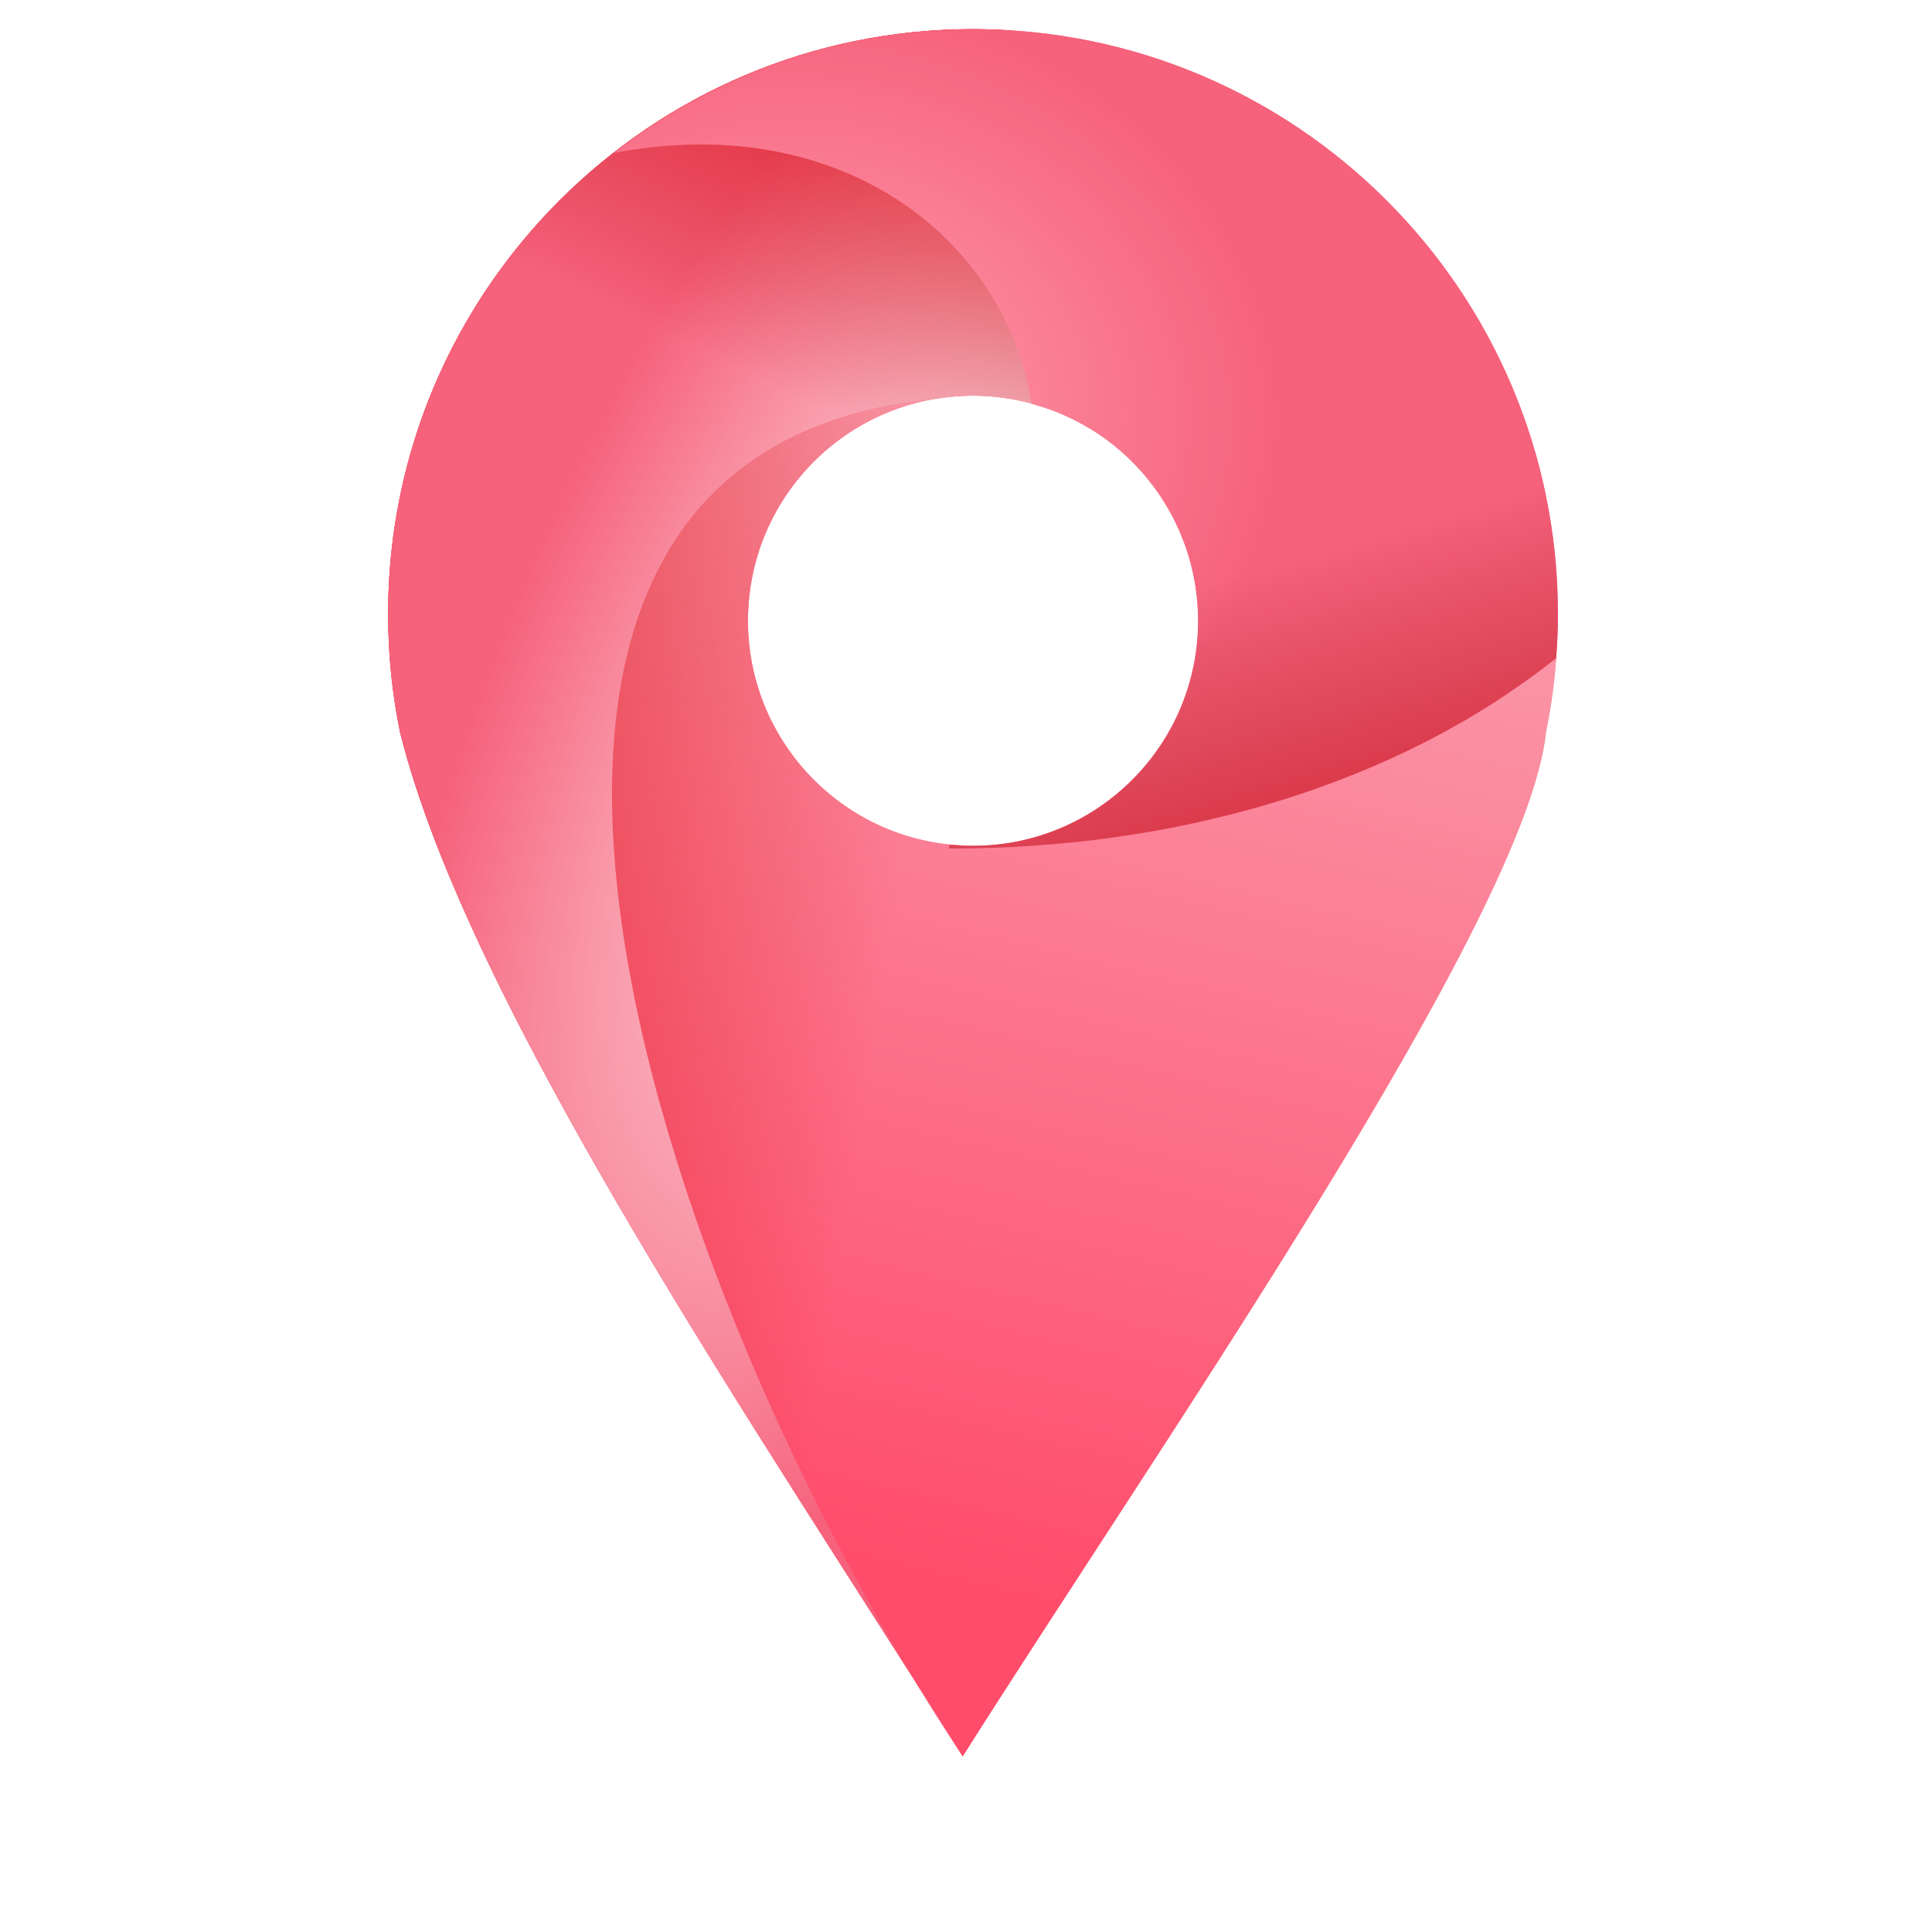
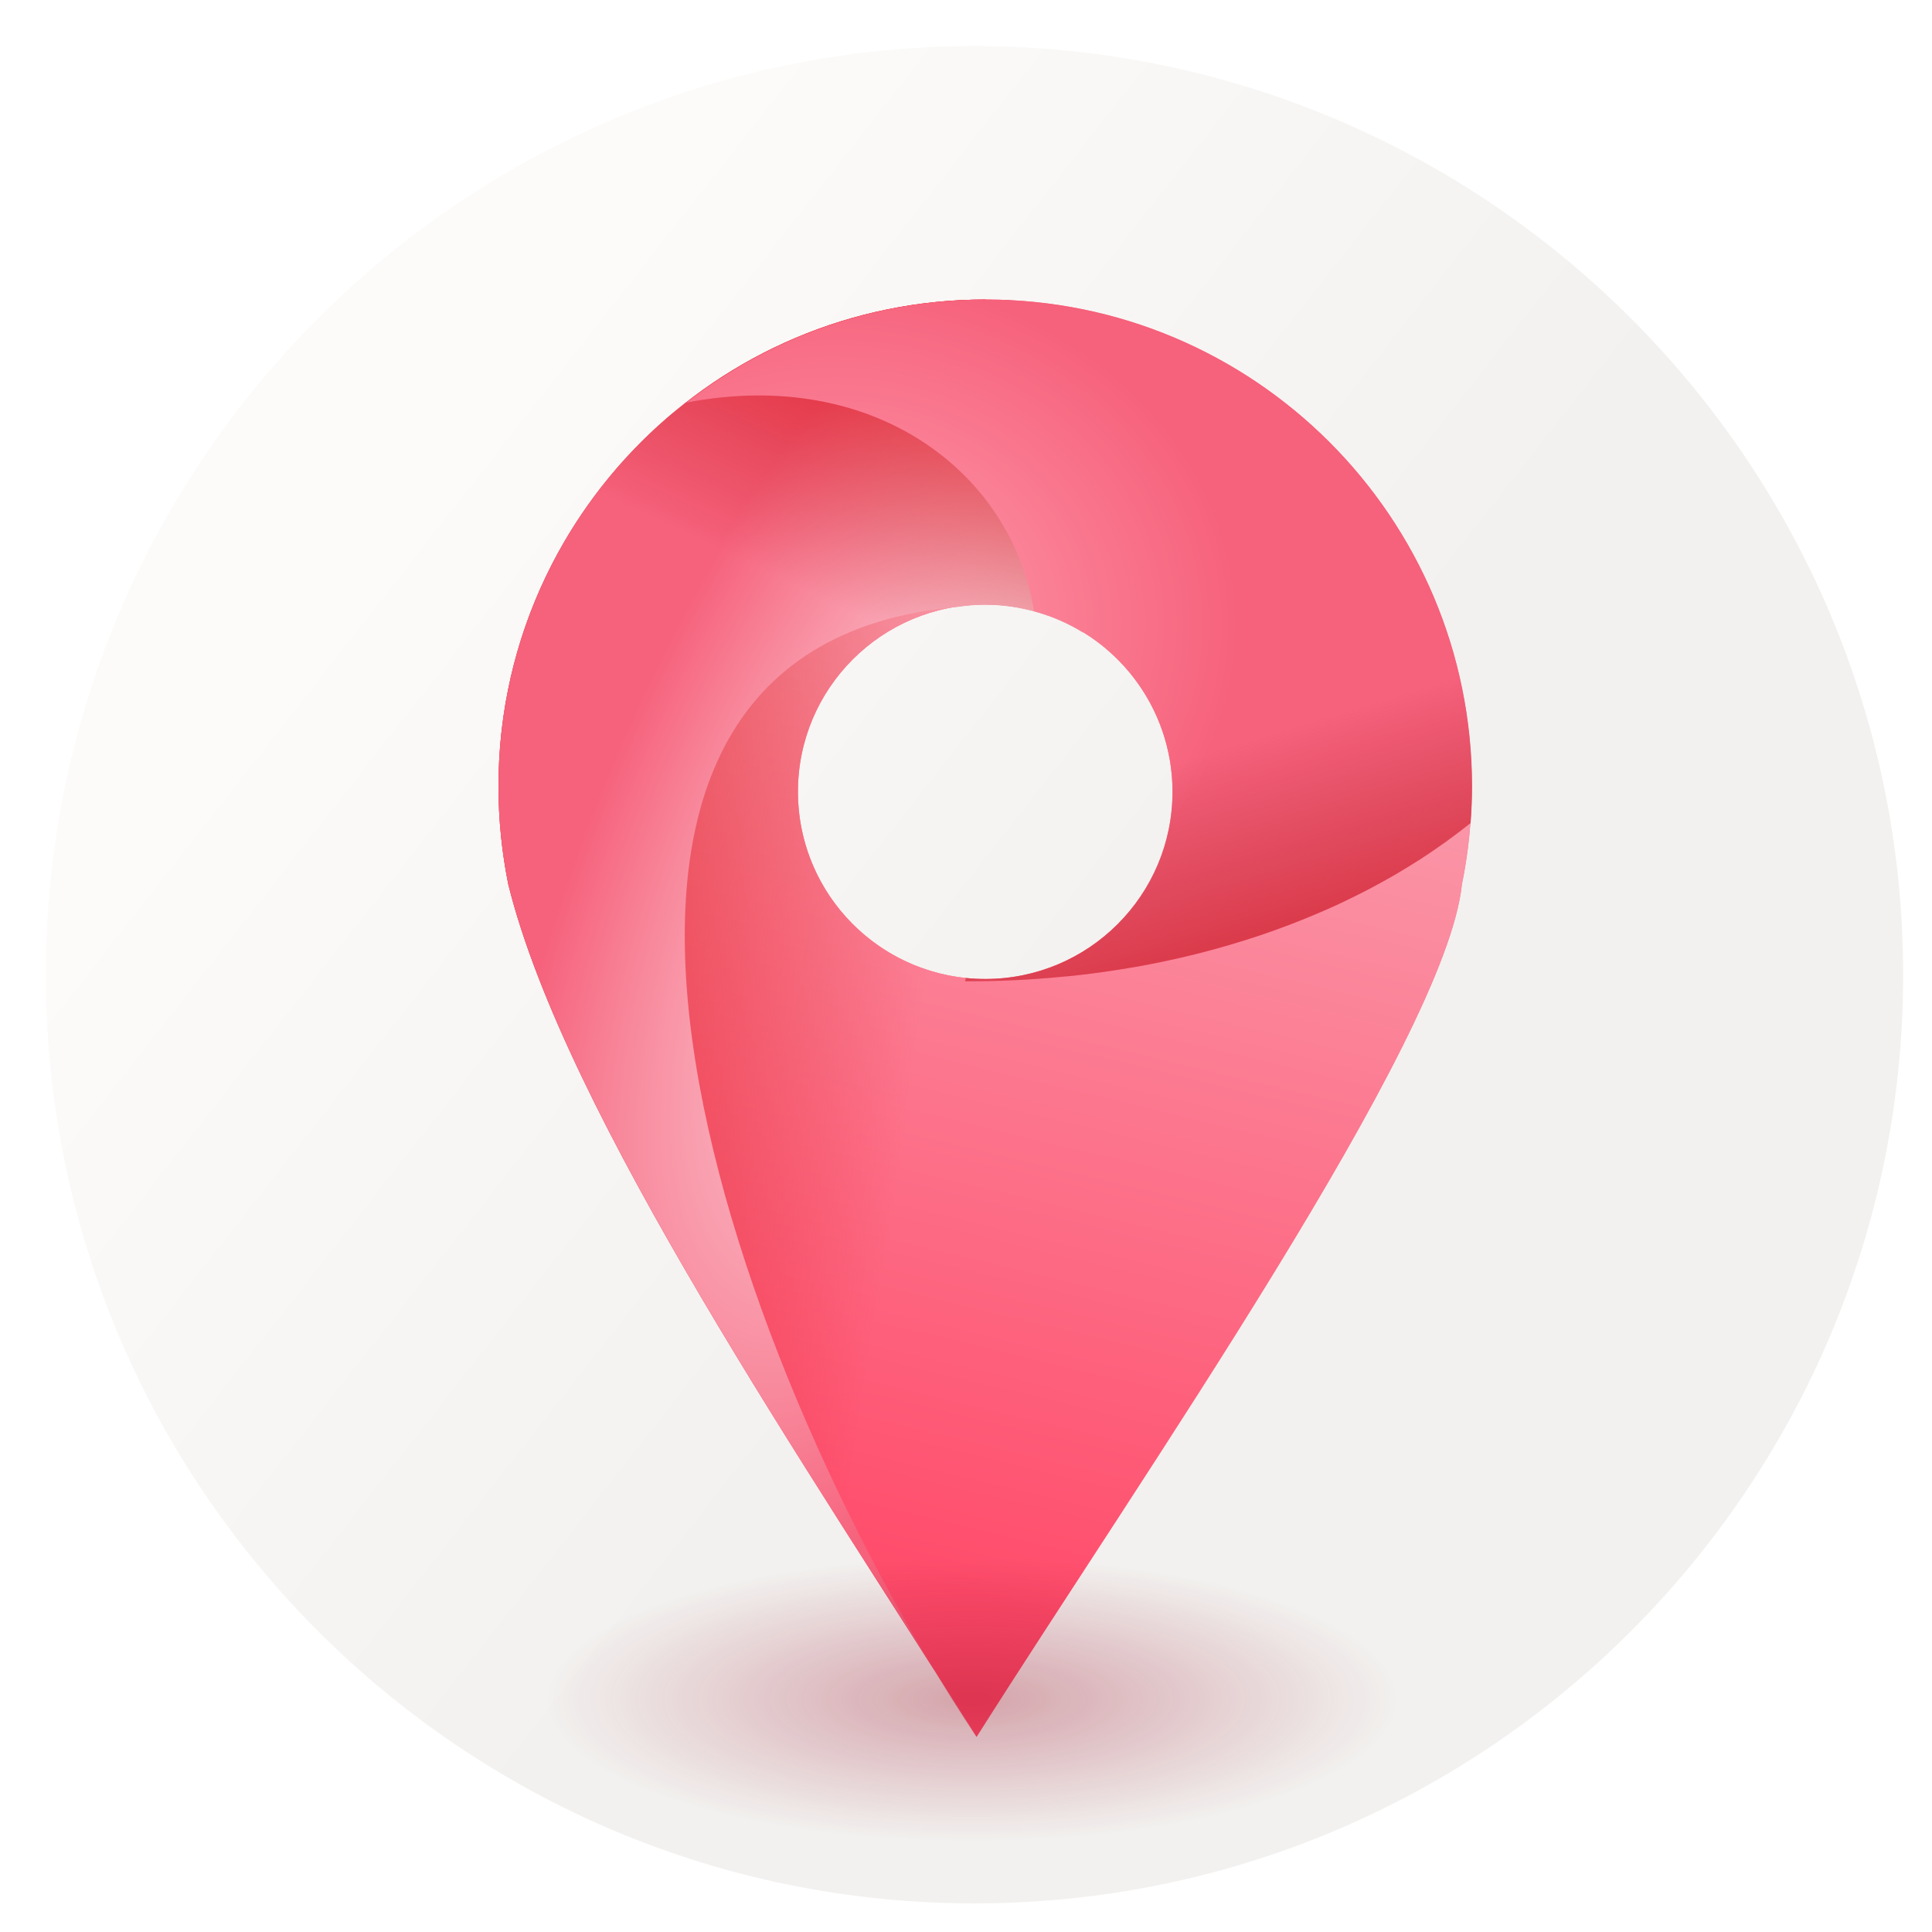
<svg xmlns="http://www.w3.org/2000/svg" xmlns:xlink="http://www.w3.org/1999/xlink" width="64" height="64" viewBox="0 0 16.933 16.933" version="1.1" id="svg8">
  <defs id="defs2">
+     <linearGradient id="linearGradient1081">
+       <stop style="stop-color:#95021c;stop-opacity:1;" offset="0" id="stop1077" />
+       <stop style="stop-color:#95021c;stop-opacity:0;" offset="1" id="stop1079" />
+     </linearGradient>
+     <linearGradient id="linearGradient1049">
+       <stop style="stop-color:#fcfbf9;stop-opacity:1" offset="0" id="stop1045" />
+       <stop style="stop-color:#f2f1ef;stop-opacity:1" offset="1" id="stop1047" />
+     </linearGradient>
+     <linearGradient id="linearGradient3866">
+       <stop style="stop-color:#000000;stop-opacity:0.521" offset="0" id="stop3868" />
+       <stop style="stop-color:#2883c3;stop-opacity:0;" offset="1" id="stop3870" />
+     </linearGradient>
+     <linearGradient id="linearGradient3874">
+       <stop style="stop-color:#000d0e;stop-opacity:0.841;" offset="0" id="stop3876" />
+       <stop style="stop-color:#000000;stop-opacity:0;" offset="1" id="stop3878" />
+     </linearGradient>
+     <clipPath clipPathUnits="userSpaceOnUse" id="clipPath4178">
+       <circle r="225" cy="222.68" cx="204.317" id="circle4180" style="opacity:1;fill:#1c5266;fill-opacity:0.191;fill-rule:evenodd;stroke:none;stroke-width:3.334;stroke-linecap:butt;stroke-linejoin:miter;stroke-miterlimit:4;stroke-dasharray:none;stroke-dashoffset:0;stroke-opacity:1" />
+     </clipPath>
+     <clipPath clipPathUnits="userSpaceOnUse" id="clipPath4178-1">
+       <circle r="225" cy="222.68" cx="204.317" id="circle4180-7" style="opacity:1;fill:#1c5266;fill-opacity:0.191;fill-rule:evenodd;stroke:none;stroke-width:3.334;stroke-linecap:butt;stroke-linejoin:miter;stroke-miterlimit:4;stroke-dasharray:none;stroke-dashoffset:0;stroke-opacity:1" />
+     </clipPath>
+     <linearGradient id="linearGradient5048-8">
+       <stop offset="0" style="stop-color:#000000;stop-opacity:0" id="stop5050-4" />
+       <stop offset="0.5" style="stop-color:#000000;stop-opacity:1" id="stop5056-7" />
+       <stop offset="1" style="stop-color:#000000;stop-opacity:0" id="stop5052-0-1" />
+     </linearGradient>
+     <linearGradient id="linearGradient5060-29">
+       <stop offset="0" style="stop-color:#000000;stop-opacity:1" id="stop5062-9" />
+       <stop offset="1" style="stop-color:#000000;stop-opacity:0" id="stop5064-08" />
+     </linearGradient>
+     <linearGradient id="linearGradient4050-7">
+       <stop id="stop4052-6" offset="0" style="stop-color:#ffffff;stop-opacity:0.669;" />
+       <stop id="stop4054-0" offset="1" style="stop-color:#ffffff;stop-opacity:0;" />
+     </linearGradient>
+     <linearGradient gradientUnits="userSpaceOnUse" id="linearGradient4132-3" x1="-5.32" x2="-50.521" gradientTransform="matrix(0,-1,-1,0,0,0)">
+       <stop offset="0" stop-color="#f65454" id="stop29-7" />
+       <stop offset="1" stop-color="#740000" id="stop31-0" />
+     </linearGradient>
+     <linearGradient gradientUnits="userSpaceOnUse" id="linearGradient3298-8-9" x1="-39.333" x2="-1.643" gradientTransform="matrix(0,-1,-1,0,0,0)">
+       <stop offset="0" stop-color="#791235" id="stop24-3" style="stop-color:#5f0e0e;stop-opacity:1;" />
+       <stop offset="1" stop-color="#dd3b27" id="stop26-3" />
+     </linearGradient>
+     <linearGradient id="linearGradient8265-821-176-38-919-66-249-7-7">
+       <stop offset="0" style="stop-color:#ffffff;stop-opacity:1" id="stop2687-1-9" />
+       <stop offset="1" style="stop-color:#ffffff;stop-opacity:0" id="stop2689-5-4" />
+     </linearGradient>
+     <linearGradient id="linearGradient3924">
+       <stop offset="0" style="stop-color:#ffffff;stop-opacity:1;" id="stop3926" />
+       <stop id="stop3928" style="stop-color:#ffffff;stop-opacity:0.235;" offset="0.063" />
+       <stop offset="0.951" style="stop-color:#ffffff;stop-opacity:0.157;" id="stop3930" />
+       <stop offset="1" style="stop-color:#ffffff;stop-opacity:0.392;" id="stop3932" />
+     </linearGradient>
+     <linearGradient id="linearGradient3688-166-749">
+       <stop offset="0" style="stop-color:#181818;stop-opacity:1" id="stop2883" />
+       <stop offset="1" style="stop-color:#181818;stop-opacity:0" id="stop2885" />
+     </linearGradient>
+     <linearGradient id="linearGradient3702-501-757">
+       <stop offset="0" style="stop-color:#181818;stop-opacity:0" id="stop2895" />
+       <stop offset="0.5" style="stop-color:#181818;stop-opacity:1" id="stop2897" />
+       <stop offset="1" style="stop-color:#181818;stop-opacity:0" id="stop2899" />
+     </linearGradient>
+     <linearGradient id="linearGradient3895-9-0-3">
+       <stop offset="0" style="stop-color:#dc6838;stop-opacity:1" id="stop3897-0-5-7" />
+       <stop offset="1" style="stop-color:#ba3d12;stop-opacity:1" id="stop3899-8-7-06" />
+     </linearGradient>
+     <linearGradient y2="1044.377" x2="28.531" y1="994.819" x1="28.531" gradientTransform="translate(12,-100)" gradientUnits="userSpaceOnUse" id="linearGradient4195" xlink:href="#linearGradient3895-9-0-3" />
+     <linearGradient id="linearGradient4067-0-2">
+       <stop id="stop4069-2-9" offset="0" style="stop-color:#acffe3;stop-opacity:1" />
+       <stop id="stop4071-8-9" offset="1" style="stop-color:#ffffff;stop-opacity:1" />
+     </linearGradient>
+     <linearGradient id="linearGradient4644-104-3-3-6-2">
+       <stop id="stop5237-6-5-1-7" style="stop-color:#51c3cc;stop-opacity:1" offset="0" />
+       <stop id="stop5239-4-6-4-8" style="stop-color:#b3efec;stop-opacity:1" offset="1" />
+     </linearGradient>
+     <linearGradient gradientTransform="matrix(0.2902724,0,0,0.2902724,-0.7811839,279.0306)" id="j" x1="44" x2="30.5" y1="21" y2="46" gradientUnits="userSpaceOnUse">
+       <stop stop-color="#999" offset="0" id="stop12" style="stop-color:#999999;stop-opacity:1" />
+       <stop stop-color="#aeaeae" offset="1" id="stop14" style="stop-color:#c5c4bf;stop-opacity:1" />
+     </linearGradient>
+     <linearGradient xlink:href="#linearGradient1049" id="linearGradient1051" x1="2.992" y1="285.126" x2="9.242" y2="290.03" gradientUnits="userSpaceOnUse" />
+     <linearGradient xlink:href="#linearGradient892" id="linearGradient894" x1="41.331" y1="16.864" x2="32.733" y2="52.788" gradientUnits="userSpaceOnUse" gradientTransform="matrix(0.2201608,0,0,0.2201608,1.538348,282.4792)" />
+     <linearGradient id="linearGradient892">
+       <stop style="stop-color:#fa9aab;stop-opacity:1" offset="0" id="stop888" />
+       <stop style="stop-color:#ff4c6b;stop-opacity:1" offset="1" id="stop890" />
+     </linearGradient>
+     <linearGradient xlink:href="#linearGradient933" id="linearGradient935" x1="-0.535" y1="26.202" x2="29.583" y2="30.756" gradientUnits="userSpaceOnUse" gradientTransform="matrix(0.2201608,0,0,0.2201608,1.538348,282.4792)" />
    <linearGradient id="linearGradient933">
      <stop style="stop-color:#d40000;stop-opacity:1;" offset="0" id="stop929" />
      <stop style="stop-color:#d40000;stop-opacity:0;" offset="1" id="stop931" />
    </linearGradient>
-     <linearGradient id="linearGradient892">
-       <stop style="stop-color:#fa9aab;stop-opacity:1" offset="0" id="stop888" />
-       <stop style="stop-color:#ff4c6b;stop-opacity:1" offset="1" id="stop890" />
+     <radialGradient xlink:href="#linearGradient834" id="radialGradient838" cx="28.831" cy="26.062" fx="28.831" fy="26.062" r="11.639" gradientTransform="matrix(0.2425687,0.1101869,-0.2474167,0.5446705,7.781728,270.2812)" gradientUnits="userSpaceOnUse" />
+     <linearGradient id="linearGradient834">
+       <stop style="stop-color:#fdecef;stop-opacity:1" offset="0" id="stop830" />
+       <stop style="stop-color:#f6617b;stop-opacity:1" offset="1" id="stop832" />
    </linearGradient>
+     <linearGradient xlink:href="#linearGradient881" id="linearGradient883" x1="30.48" y1="-5.358" x2="22.624" y2="11.39" gradientUnits="userSpaceOnUse" gradientTransform="matrix(0.2201608,0,0,0.2201608,1.538348,282.4792)" />
    <linearGradient id="linearGradient881">
      <stop style="stop-color:#ff0000;stop-opacity:1" offset="0" id="stop877" />
      <stop style="stop-color:#aa0000;stop-opacity:0;" offset="1" id="stop879" />
    </linearGradient>
+     <radialGradient xlink:href="#linearGradient849" id="radialGradient851" cx="26.407" cy="14.41" fx="26.407" fy="14.41" r="15.636" gradientTransform="matrix(0.2272726,0.00888973,-0.00767585,0.1962389,1.45884,282.4446)" gradientUnits="userSpaceOnUse" />
+     <linearGradient id="linearGradient849">
+       <stop style="stop-color:#ffa0b1;stop-opacity:1" offset="0" id="stop845" />
+       <stop style="stop-color:#f6617b;stop-opacity:1" offset="1" id="stop847" />
+     </linearGradient>
+     <linearGradient xlink:href="#linearGradient871" id="linearGradient873" x1="50.641" y1="36.252" x2="45.041" y2="17.817" gradientUnits="userSpaceOnUse" gradientTransform="matrix(0.2201608,0,0,0.2201608,1.538348,282.4792)" />
    <linearGradient id="linearGradient871">
      <stop style="stop-color:#ff0000;stop-opacity:1" offset="0" id="stop867" />
      <stop style="stop-color:#800000;stop-opacity:0;" offset="1" id="stop869" />
    </linearGradient>
-     <linearGradient id="linearGradient849">
-       <stop style="stop-color:#ffa0b1;stop-opacity:1" offset="0" id="stop845" />
-       <stop style="stop-color:#f6617b;stop-opacity:1" offset="1" id="stop847" />
-     </linearGradient>
-     <linearGradient id="linearGradient834">
-       <stop style="stop-color:#fdecef;stop-opacity:1" offset="0" id="stop830" />
-       <stop style="stop-color:#f6617b;stop-opacity:1" offset="1" id="stop832" />
-     </linearGradient>
-     <radialGradient xlink:href="#linearGradient834" id="radialGradient838" cx="28.831" cy="26.062" fx="28.831" fy="26.062" r="11.639" gradientTransform="matrix(1.10178,0.5004836,-1.1238,2.473967,28.35828,-55.4052)" gradientUnits="userSpaceOnUse" />
-     <radialGradient xlink:href="#linearGradient849" id="radialGradient851" cx="26.407" cy="14.41" fx="26.407" fy="14.41" r="15.636" gradientTransform="matrix(1.032303,0.04037834,-0.03486475,0.8913437,-0.3611359,-0.1570253)" gradientUnits="userSpaceOnUse" />
-     <linearGradient xlink:href="#linearGradient871" id="linearGradient873" x1="50.641" y1="36.252" x2="45.041" y2="17.817" gradientUnits="userSpaceOnUse" />
-     <linearGradient xlink:href="#linearGradient881" id="linearGradient883" x1="30.48" y1="-5.358" x2="22.624" y2="11.39" gradientUnits="userSpaceOnUse" />
-     <linearGradient xlink:href="#linearGradient892" id="linearGradient894" x1="41.331" y1="16.864" x2="32.733" y2="52.788" gradientUnits="userSpaceOnUse" />
-     <linearGradient xlink:href="#linearGradient933" id="linearGradient935" x1="-0.535" y1="26.202" x2="29.583" y2="30.756" gradientUnits="userSpaceOnUse" />
+     <radialGradient xlink:href="#linearGradient1081" id="radialGradient1083" cx="9.205" cy="293.591" fx="9.205" fy="293.591" r="3.736" gradientTransform="matrix(1,0,0,0.3333333,-0.6872735,197.0981)" gradientUnits="userSpaceOnUse" />
  </defs>
-   <g id="layer1" transform="translate(0,-280.0666)">
-     <path style="opacity:1;fill:#ff7b92;fill-opacity:1;stroke:none;stroke-width:10.698;stroke-linecap:round;stroke-linejoin:miter;stroke-miterlimit:4;stroke-dasharray:none;stroke-opacity:1;paint-order:stroke markers fill" d="M 32.232 0.965 C 21.532 0.965 12.857 9.639 12.857 20.34 C 12.857 21.677 12.992 22.983 13.25 24.244 C 15.527 33.408 25.23 47.583 31.889 58.182 C 38.42 47.851 50.569 30.426 51.213 24.244 C 51.471 22.983 51.607 21.677 51.607 20.34 C 51.607 9.639 42.933 0.965 32.232 0.965 z M 32.232 13.107 A 7.455 7.455 0 0 1 39.688 20.562 A 7.455 7.455 0 0 1 32.232 28.018 A 7.455 7.455 0 0 1 24.777 20.562 A 7.455 7.455 0 0 1 32.232 13.107 z " transform="matrix(0.2645833,0,0,0.2645833,0,280.0666)" id="path815" />
-     <path style="fill:url(#linearGradient894);stroke:none;stroke-width:1px;stroke-linecap:butt;stroke-linejoin:miter;stroke-opacity:1;fill-opacity:1" d="M 19.814 5.473 C 15.564 9.027 12.857 14.366 12.857 20.34 C 12.857 21.677 12.992 22.983 13.25 24.244 C 15.527 33.408 25.23 47.583 31.889 58.182 C 38.42 47.851 50.569 30.426 51.213 24.244 C 51.376 23.447 51.485 22.63 51.547 21.801 C 46.463 25.868 39.275 28.127 31.428 28.107 L 31.457 27.977 A 7.455 7.455 0 0 1 24.777 20.562 A 7.455 7.455 0 0 1 32.232 13.107 A 7.455 7.455 0 0 1 34.727 13.547 L 35.797 8.82 L 19.814 5.473 z " transform="matrix(0.2645833,0,0,0.2645833,0,280.0666)" id="path825" />
-     <path id="path927" d="M 19.814 5.473 C 15.564 9.027 12.857 14.366 12.857 20.34 C 12.857 21.677 12.992 22.983 13.25 24.244 C 15.527 33.408 25.23 47.583 31.889 58.182 C 38.42 47.851 50.569 30.426 51.213 24.244 C 51.376 23.447 51.485 22.63 51.547 21.801 C 46.463 25.868 39.275 28.127 31.428 28.107 L 31.457 27.977 A 7.455 7.455 0 0 1 24.777 20.562 A 7.455 7.455 0 0 1 32.232 13.107 A 7.455 7.455 0 0 1 34.727 13.547 L 35.797 8.82 L 19.814 5.473 z " style="fill:url(#linearGradient935);stroke:none;stroke-width:1px;stroke-linecap:butt;stroke-linejoin:miter;stroke-opacity:1;fill-opacity:1" transform="matrix(0.2645833,0,0,0.2645833,0,280.0666)" />
-     <path style="fill:url(#radialGradient838);stroke:none;stroke-width:1px;stroke-linecap:butt;stroke-linejoin:miter;stroke-opacity:1;fill-opacity:1" d="M 32.232 0.965 C 21.532 0.965 12.857 9.639 12.857 20.34 C 12.857 21.677 12.992 22.983 13.25 24.244 C 15.527 33.408 25.23 47.583 31.889 58.182 C 21.537 42.609 12.314 14.844 31.168 13.191 A 7.455 7.455 0 0 1 32.232 13.107 A 7.455 7.455 0 0 1 36.135 14.221 L 33.504 1.012 C 33.083 0.984 32.66 0.965 32.232 0.965 z " transform="matrix(0.2645833,0,0,0.2645833,0,280.0666)" id="path821" />
-     <path id="path875" d="M 32.232 0.965 C 21.532 0.965 12.857 9.639 12.857 20.34 C 12.857 21.677 12.992 22.983 13.25 24.244 C 15.527 33.408 25.23 47.583 31.889 58.182 C 21.537 42.609 12.314 14.844 31.168 13.191 A 7.455 7.455 0 0 1 32.232 13.107 A 7.455 7.455 0 0 1 36.135 14.221 L 33.504 1.012 C 33.083 0.984 32.66 0.965 32.232 0.965 z " style="fill:url(#linearGradient883);stroke:none;stroke-width:1px;stroke-linecap:butt;stroke-linejoin:miter;stroke-opacity:1;fill-opacity:1" transform="matrix(0.2645833,0,0,0.2645833,0,280.0666)" />
-     <path style="fill:url(#radialGradient851);stroke:none;stroke-width:1px;stroke-linecap:butt;stroke-linejoin:miter;stroke-opacity:1;fill-opacity:1" d="M 32.232 0.965 C 27.743 0.965 23.621 2.505 20.336 5.068 C 27.842 3.63 33.294 7.888 34.17 13.373 A 7.455 7.455 0 0 1 39.688 20.562 A 7.455 7.455 0 0 1 32.232 28.018 A 7.455 7.455 0 0 1 31.455 27.975 L 31.455 27.977 C 31.456 27.977 31.456 27.976 31.457 27.977 L 31.428 28.107 C 39.275 28.127 46.463 25.868 51.547 21.801 C 51.583 21.318 51.607 20.832 51.607 20.34 C 51.607 9.639 42.933 0.965 32.232 0.965 z M 51.547 21.801 C 51.526 22.08 51.493 22.355 51.461 22.631 C 51.494 22.355 51.526 22.08 51.547 21.801 z M 50.998 25.369 C 50.993 25.388 50.991 25.405 50.986 25.424 C 50.991 25.405 50.993 25.388 50.998 25.369 z M 50.754 26.168 C 50.68 26.401 50.614 26.626 50.523 26.875 C 50.615 26.626 50.679 26.401 50.754 26.168 z M 50.078 27.992 C 50.022 28.126 49.972 28.255 49.912 28.393 C 49.972 28.254 50.021 28.127 50.078 27.992 z " transform="matrix(0.2645833,0,0,0.2645833,0,280.0666)" id="path823" />
-     <path style="fill:url(#linearGradient873);stroke:none;stroke-width:1px;stroke-linecap:butt;stroke-linejoin:miter;stroke-opacity:1;fill-opacity:1" d="M 32.232 0.965 C 27.743 0.965 23.621 2.505 20.336 5.068 C 24.976 4.179 28.826 5.47 31.301 7.879 L 35.797 8.82 L 34.727 13.547 A 7.455 7.455 0 0 0 34.291 13.412 A 7.455 7.455 0 0 1 39.688 20.562 A 7.455 7.455 0 0 1 32.232 28.018 A 7.455 7.455 0 0 1 31.455 27.975 L 31.455 27.977 A 7.455 7.455 0 0 0 31.457 27.977 L 31.428 28.107 C 31.918 28.109 32.406 28.1 32.891 28.084 C 33.747 28.055 34.593 27.993 35.43 27.91 C 35.505 27.903 35.581 27.899 35.656 27.891 C 36.453 27.807 37.237 27.695 38.012 27.562 C 38.114 27.545 38.217 27.53 38.318 27.512 C 39.079 27.375 39.826 27.211 40.561 27.029 C 40.662 27.004 40.764 26.979 40.865 26.953 C 41.586 26.767 42.293 26.559 42.986 26.33 C 43.1 26.292 43.213 26.254 43.326 26.215 C 44.015 25.979 44.689 25.722 45.346 25.443 C 45.499 25.378 45.651 25.313 45.803 25.246 C 46.004 25.157 46.205 25.068 46.402 24.975 C 46.612 24.876 46.818 24.773 47.023 24.67 C 47.177 24.593 47.333 24.517 47.484 24.438 C 47.71 24.319 47.93 24.196 48.15 24.072 C 48.286 23.996 48.423 23.922 48.557 23.844 C 48.804 23.699 49.047 23.55 49.287 23.398 C 49.388 23.335 49.49 23.274 49.59 23.209 C 49.792 23.078 49.988 22.941 50.186 22.805 C 50.331 22.704 50.48 22.605 50.623 22.502 C 50.626 22.5 50.63 22.498 50.633 22.496 C 50.945 22.27 51.249 22.039 51.547 21.801 C 51.583 21.318 51.607 20.832 51.607 20.34 C 51.607 9.639 42.933 0.965 32.232 0.965 z " id="path863" transform="matrix(0.2645833,0,0,0.2645833,0,280.0666)" />
+   <g id="layer1" transform="translate(0,-280.0667)">
+     <path style="color:#000000;font-style:normal;font-variant:normal;font-weight:normal;font-stretch:normal;font-size:medium;line-height:normal;font-family:sans-serif;font-variant-ligatures:normal;font-variant-position:normal;font-variant-caps:normal;font-variant-numeric:normal;font-variant-alternates:normal;font-feature-settings:normal;text-indent:0;text-align:start;text-decoration:none;text-decoration-line:none;text-decoration-style:solid;text-decoration-color:#000000;letter-spacing:normal;word-spacing:normal;text-transform:none;writing-mode:lr-tb;direction:ltr;text-orientation:mixed;dominant-baseline:auto;baseline-shift:baseline;text-anchor:start;white-space:normal;shape-padding:0;clip-rule:nonzero;display:inline;overflow:visible;visibility:visible;opacity:1;isolation:auto;mix-blend-mode:normal;color-interpolation:sRGB;color-interpolation-filters:linearRGB;solid-color:#000000;solid-opacity:1;vector-effect:none;fill:url(#linearGradient1051);fill-opacity:1;fill-rule:nonzero;stroke:none;stroke-width:0.818;stroke-linecap:round;stroke-linejoin:miter;stroke-miterlimit:4;stroke-dasharray:none;stroke-dashoffset:0;stroke-opacity:1;color-rendering:auto;image-rendering:auto;shape-rendering:auto;text-rendering:auto;enable-background:accumulate" d="m 8.541,280.471 c -4.49,0 -8.139,3.649 -8.139,8.139 0,4.49 3.649,8.139 8.139,8.139 4.49,0 8.139,-3.649 8.139,-8.139 0,-4.49 -3.649,-8.139 -8.139,-8.139 z" id="circle872" />
+     <path style="opacity:1;fill:#ff7b92;fill-opacity:1;stroke:none;stroke-width:2.355;stroke-linecap:round;stroke-linejoin:miter;stroke-miterlimit:4;stroke-dasharray:none;stroke-opacity:1;paint-order:stroke markers fill" d="m 8.635,282.692 c -2.356,0 -4.266,1.91 -4.266,4.266 2e-7,0.294 0.03,0.582 0.086,0.86 0.501,2.018 2.637,5.138 4.104,7.472 1.438,-2.274 4.113,-6.111 4.254,-7.472 0.057,-0.278 0.087,-0.565 0.087,-0.86 0,-2.356 -1.91,-4.266 -4.266,-4.266 z m 0,2.673 a 1.641,1.641 0 0 1 1.641,1.641 1.641,1.641 0 0 1 -1.641,1.641 1.641,1.641 0 0 1 -1.641,-1.641 1.641,1.641 0 0 1 1.641,-1.641 z" id="path815" />
+     <path style="fill:url(#linearGradient894);fill-opacity:1;stroke:none;stroke-width:0.22px;stroke-linecap:butt;stroke-linejoin:miter;stroke-opacity:1" d="m 5.901,283.684 c -0.936,0.782 -1.532,1.958 -1.532,3.273 2e-7,0.294 0.03,0.582 0.086,0.86 0.501,2.018 2.637,5.138 4.104,7.472 1.438,-2.274 4.113,-6.111 4.254,-7.472 0.036,-0.175 0.06,-0.355 0.074,-0.538 -1.119,0.895 -2.702,1.393 -4.429,1.388 l 0.006,-0.029 a 1.641,1.641 0 0 1 -1.471,-1.632 1.641,1.641 0 0 1 1.641,-1.641 1.641,1.641 0 0 1 0.549,0.097 l 0.236,-1.041 z" id="path825" />
+     <path id="path927" d="m 5.901,283.684 c -0.936,0.782 -1.532,1.958 -1.532,3.273 2e-7,0.294 0.03,0.582 0.086,0.86 0.501,2.018 2.637,5.138 4.104,7.472 1.438,-2.274 4.113,-6.111 4.254,-7.472 0.036,-0.175 0.06,-0.355 0.074,-0.538 -1.119,0.895 -2.702,1.393 -4.429,1.388 l 0.006,-0.029 a 1.641,1.641 0 0 1 -1.471,-1.632 1.641,1.641 0 0 1 1.641,-1.641 1.641,1.641 0 0 1 0.549,0.097 l 0.236,-1.041 z" style="fill:url(#linearGradient935);fill-opacity:1;stroke:none;stroke-width:0.22px;stroke-linecap:butt;stroke-linejoin:miter;stroke-opacity:1" />
+     <path style="fill:url(#radialGradient838);fill-opacity:1;stroke:none;stroke-width:0.22px;stroke-linecap:butt;stroke-linejoin:miter;stroke-opacity:1" d="m 8.635,282.692 c -2.356,0 -4.266,1.91 -4.266,4.266 2e-7,0.294 0.03,0.582 0.086,0.86 0.501,2.018 2.637,5.138 4.104,7.472 -2.279,-3.428 -4.31,-9.541 -0.159,-9.905 a 1.641,1.641 0 0 1 0.234,-0.018 1.641,1.641 0 0 1 0.859,0.245 l -0.579,-2.908 c -0.093,-0.006 -0.186,-0.01 -0.28,-0.01 z" id="path821" />
+     <path id="path875" d="m 8.635,282.692 c -2.356,0 -4.266,1.91 -4.266,4.266 2e-7,0.294 0.03,0.582 0.086,0.86 0.501,2.018 2.637,5.138 4.104,7.472 -2.279,-3.428 -4.31,-9.541 -0.159,-9.905 a 1.641,1.641 0 0 1 0.234,-0.018 1.641,1.641 0 0 1 0.859,0.245 l -0.579,-2.908 c -0.093,-0.006 -0.186,-0.01 -0.28,-0.01 z" style="fill:url(#linearGradient883);fill-opacity:1;stroke:none;stroke-width:0.22px;stroke-linecap:butt;stroke-linejoin:miter;stroke-opacity:1" />
+     <path style="fill:url(#radialGradient851);fill-opacity:1;stroke:none;stroke-width:0.22px;stroke-linecap:butt;stroke-linejoin:miter;stroke-opacity:1" d="m 8.635,282.692 c -0.988,0 -1.896,0.339 -2.619,0.903 1.653,-0.317 2.853,0.621 3.046,1.828 a 1.641,1.641 0 0 1 1.215,1.583 1.641,1.641 0 0 1 -1.641,1.641 1.641,1.641 0 0 1 -0.171,-0.009 v 4.4e-4 c 1.422e-4,2e-5 2.863e-4,-2e-5 4.404e-4,0 l -0.006,0.029 c 1.728,0.004 3.31,-0.493 4.429,-1.388 0.008,-0.106 0.013,-0.213 0.013,-0.322 0,-2.356 -1.91,-4.266 -4.266,-4.266 z m 4.252,4.587 c -0.005,0.061 -0.012,0.122 -0.019,0.183 0.007,-0.061 0.014,-0.121 0.019,-0.183 z m -0.121,0.786 c -9.98e-4,0.004 -0.002,0.008 -0.003,0.012 0.001,-0.004 0.002,-0.008 0.003,-0.012 z m -0.054,0.176 c -0.016,0.051 -0.031,0.101 -0.051,0.156 0.02,-0.055 0.034,-0.104 0.051,-0.156 z m -0.149,0.402 c -0.012,0.029 -0.023,0.058 -0.037,0.088 0.013,-0.03 0.024,-0.058 0.037,-0.088 z" id="path823" />
+     <path style="fill:url(#linearGradient873);fill-opacity:1;stroke:none;stroke-width:0.22px;stroke-linecap:butt;stroke-linejoin:miter;stroke-opacity:1" d="m 8.635,282.692 c -0.988,0 -1.896,0.339 -2.619,0.903 1.022,-0.196 1.869,0.088 2.414,0.619 l 0.99,0.207 -0.236,1.041 a 1.641,1.641 0 0 0 -0.096,-0.03 1.641,1.641 0 0 1 1.188,1.574 1.641,1.641 0 0 1 -1.641,1.641 1.641,1.641 0 0 1 -0.171,-0.009 v 4.4e-4 a 1.641,1.641 0 0 0 4.404e-4,0 l -0.006,0.029 c 0.108,2.6e-4 0.215,-0.002 0.322,-0.005 0.189,-0.007 0.375,-0.02 0.559,-0.038 0.017,-0.002 0.033,-0.002 0.05,-0.004 0.175,-0.018 0.348,-0.043 0.519,-0.072 0.022,-0.004 0.045,-0.007 0.068,-0.011 0.167,-0.03 0.332,-0.066 0.494,-0.106 0.022,-0.006 0.045,-0.011 0.067,-0.017 0.159,-0.041 0.314,-0.087 0.467,-0.137 0.025,-0.008 0.05,-0.017 0.075,-0.025 0.152,-0.052 0.3,-0.109 0.445,-0.17 0.034,-0.014 0.067,-0.029 0.101,-0.043 0.044,-0.02 0.088,-0.039 0.132,-0.06 0.046,-0.022 0.091,-0.044 0.137,-0.067 0.034,-0.017 0.068,-0.034 0.101,-0.051 0.05,-0.026 0.098,-0.053 0.147,-0.08 0.03,-0.017 0.06,-0.033 0.089,-0.05 0.054,-0.032 0.108,-0.065 0.161,-0.098 0.022,-0.014 0.045,-0.028 0.067,-0.042 0.045,-0.029 0.088,-0.059 0.131,-0.089 0.032,-0.022 0.065,-0.044 0.096,-0.067 6.82e-4,-4.8e-4 0.002,-7.9e-4 0.002,-0.002 0.069,-0.05 0.136,-0.101 0.201,-0.153 0.008,-0.106 0.013,-0.213 0.013,-0.322 0,-2.356 -1.91,-4.266 -4.266,-4.266 z" id="path863" />
+     <ellipse style="fill:url(#radialGradient1083);fill-opacity:1;stroke-width:6.35;stroke-linecap:round;stroke-linejoin:round;stroke-opacity:0.03;paint-order:stroke markers fill;opacity:0.328" id="path1075" cx="8.517" cy="294.962" rx="3.736" ry="1.245" />
  </g>
</svg>
